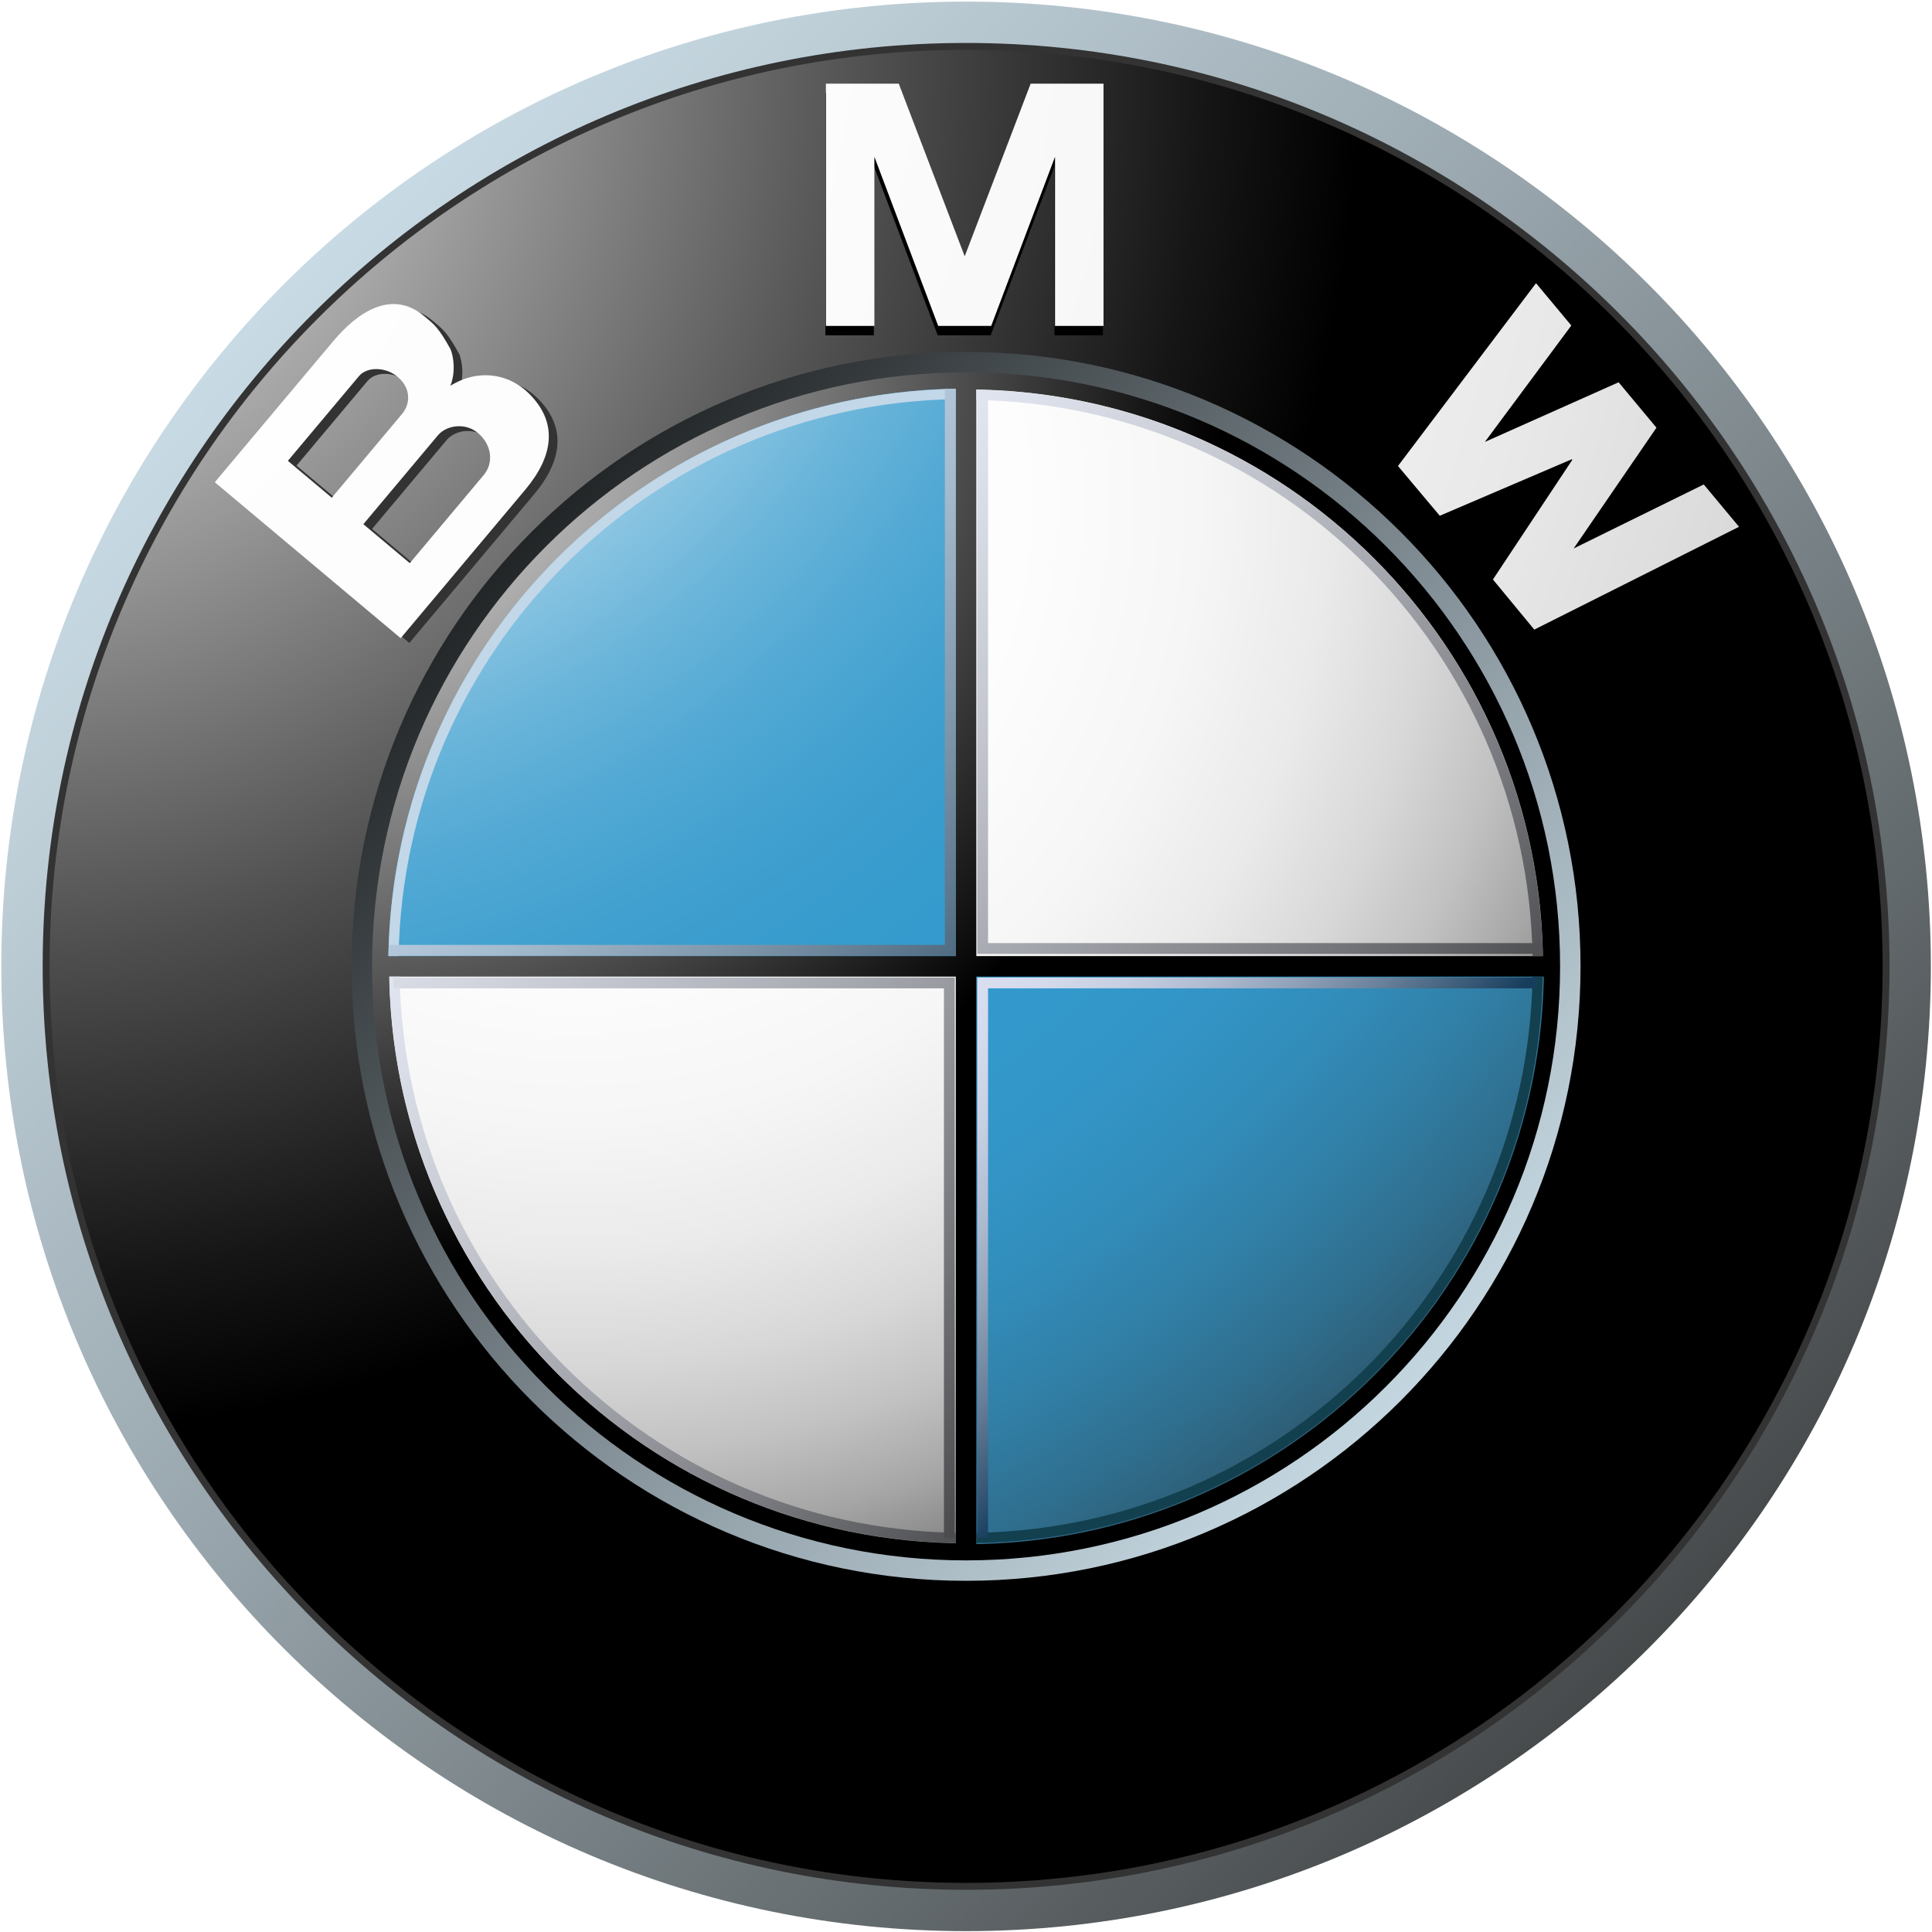
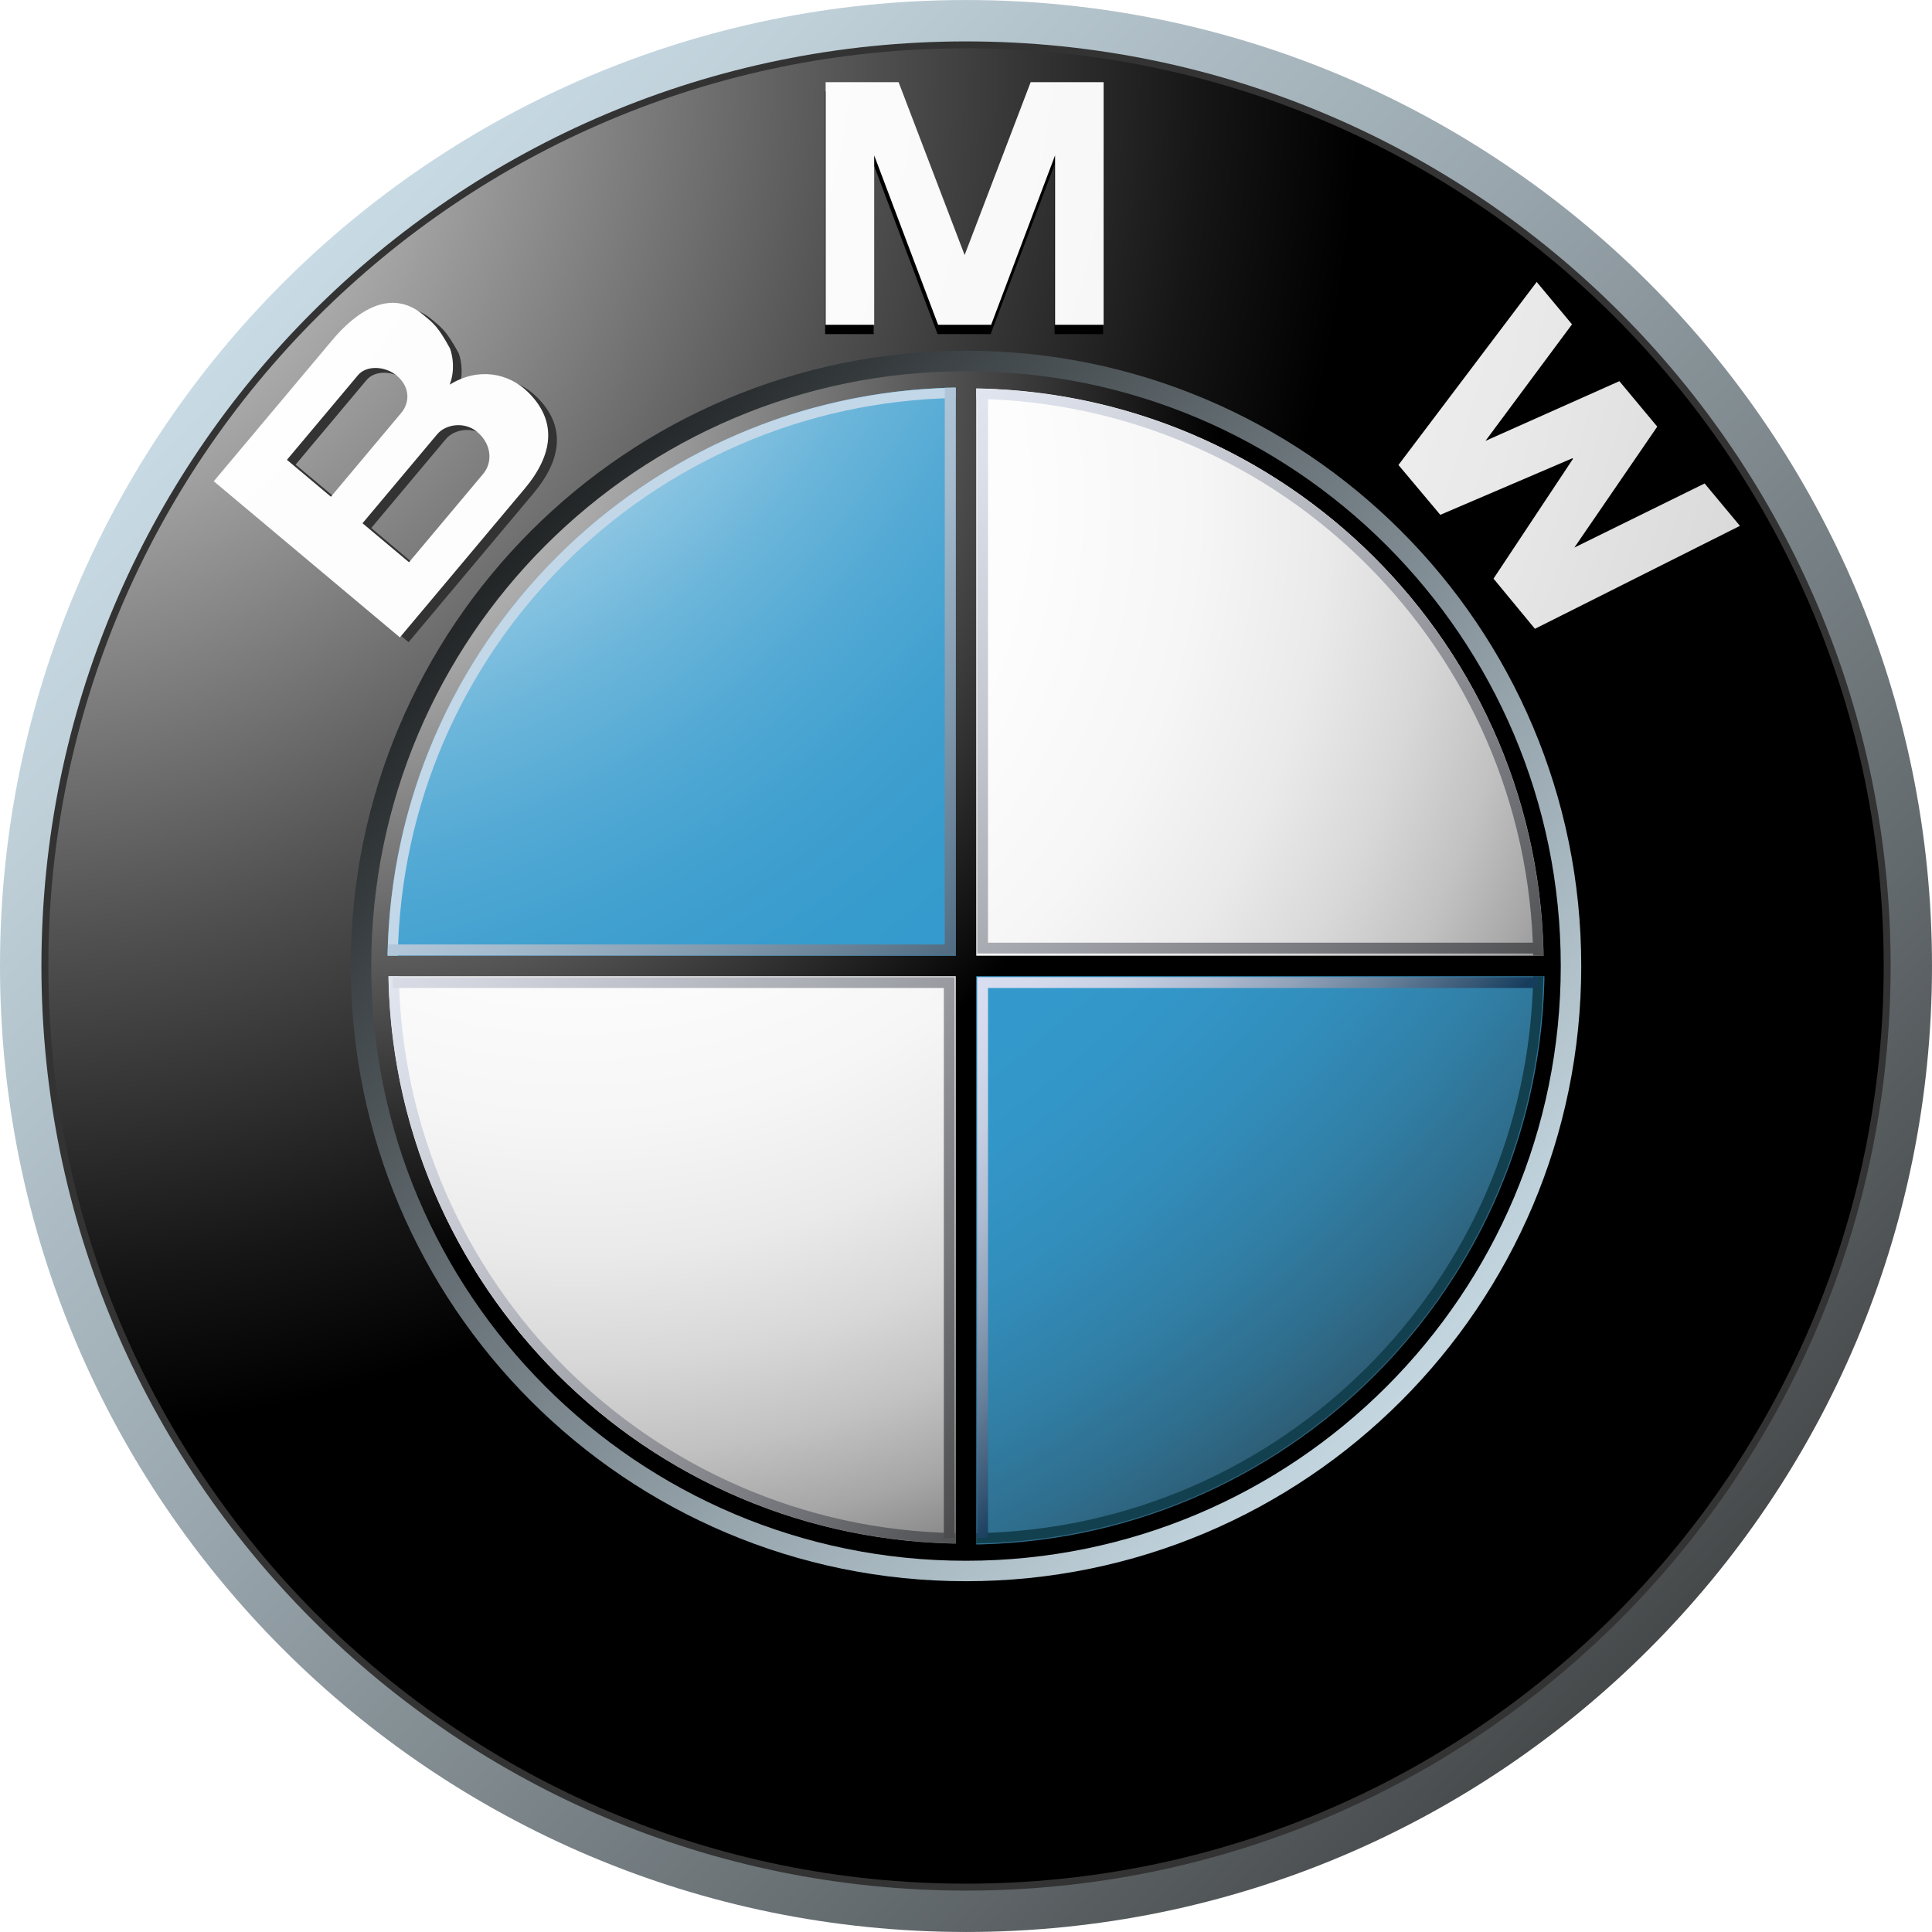
- <svg xmlns="http://www.w3.org/2000/svg" xmlns:xlink="http://www.w3.org/1999/xlink" height="1015" viewBox="-.68 -.847 1015 1015" width="1015">
-   <linearGradient id="a" gradientUnits="userSpaceOnUse" x1="-74.197" x2="1001.25" y1="-54.648" y2="984.588">
+ <svg xmlns="http://www.w3.org/2000/svg" width="800px" height="800px" viewBox="0 -0.01 1013.718 1013.718">
+   <linearGradient id="a" gradientUnits="userSpaceOnUse" x1="-1120.126" y1="2189.824" x2="-44.679" y2="1150.587" gradientTransform="matrix(1 0 0 -1 1045.93 2135.176)">
    <stop offset="0" stop-color="#dff4ff" />
    <stop offset=".098" stop-color="#d6eaf5" />
    <stop offset=".268" stop-color="#bfd0d9" />
    <stop offset=".488" stop-color="#98a5ac" />
    <stop offset=".747" stop-color="#646b6e" />
    <stop offset="1" stop-color="#2b2b2b" />
  </linearGradient>
-   <radialGradient id="b" cx="-6.317" cy="33.522" gradientUnits="userSpaceOnUse" r="720.108">
-     <stop offset="0" stop-color="#fff" />
+   <path d="M506.86 0C226.94 0 0 226.918 0 506.848c0 279.927 226.94 506.849 506.86 506.849 279.94 0 506.857-226.922 506.857-506.849C1013.719 226.918 786.802 0 506.86 0zm0 988.352c-265.939 0-481.495-215.573-481.495-481.504 0-265.927 215.556-481.512 481.495-481.512 265.938 0 481.511 215.584 481.511 481.512 0 265.93-215.573 481.504-481.511 481.504z" fill="url(#a)" />
+   <path d="M992.004 506.848c0 267.914-217.228 485.134-485.144 485.134-267.919 0-485.123-217.22-485.123-485.134 0-267.929 217.204-485.133 485.123-485.133 267.916 0 485.144 217.204 485.144 485.133z" fill="#333" />
+   <radialGradient id="b" cx="-1052.247" cy="2101.652" r="720.108" gradientTransform="matrix(1 0 0 -1 1045.93 2135.176)" gradientUnits="userSpaceOnUse">
+     <stop offset="0" stop-color="#ffffff" />
    <stop offset=".306" stop-color="#a8a8a8" />
    <stop offset=".646" stop-color="#4f4f4f" />
    <stop offset=".885" stop-color="#161616" />
    <stop offset="1" />
  </radialGradient>
-   <linearGradient id="c" gradientTransform="matrix(-1 0 0 -1 930.9756 1169.306)" gradientUnits="userSpaceOnUse" x1="54.041" x2="738.989" y1="304.847" y2="966.733">
+   <path d="M988.371 506.848c0 265.931-215.573 481.504-481.511 481.504-265.939 0-481.495-215.573-481.495-481.504 0-265.927 215.556-481.512 481.495-481.512 265.938 0 481.511 215.585 481.511 481.512z" fill="url(#b)" />
+   <linearGradient id="c" gradientUnits="userSpaceOnUse" x1="-818.029" y1="1409.977" x2="-133.081" y2="748.092" gradientTransform="matrix(-1 0 0 1 58.906 -545.52)">
    <stop offset="0" stop-color="#dff4ff" />
    <stop offset=".086" stop-color="#d6eaf5" />
    <stop offset=".233" stop-color="#bed0d9" />
    <stop offset=".424" stop-color="#96a4ac" />
    <stop offset=".652" stop-color="#5f686d" />
    <stop offset=".907" stop-color="#1a1d1e" />
    <stop offset="1" />
  </linearGradient>
-   <linearGradient id="d">
-     <stop offset="0" stop-color="#fff" />
+   <path d="M829.677 506.848c0 178.28-144.53 322.804-322.815 322.804-178.289 0-322.819-144.522-322.819-322.804 0-178.289 144.53-322.815 322.819-322.815 178.284-.001 322.815 144.527 322.815 322.815z" fill="url(#c)" />
+   <path d="M519.791 175.308l33.533-88.877v88.877h25.469V48.021h-38.275l-34.814 91.136h.331l-34.812-91.136h-38.276v127.287h25.469V86.431l33.533 88.877zM869.313 232.384l-43.514 63.447 68.347-33.615 18.538 22.231-107.569 54.012-21.735-26.315 41.697-62.869-.247-.31-69.357 29.686-21.984-26.138 72.532-96.044 18.542 22.243-45.417 61.159 70.287-31.349z" />
+   <path d="M281.427 208.068c-10.251-9.951-26.069-12.951-40.939-3.733 2.847-7.363 1.691-14.858.187-19.015-6.414-11.662-8.662-13.137-13.899-17.561-17.097-14.324-35.082-2.093-47.93 13.219l-62.116 74.028 97.65 81.925 65.5-78.047c14.971-17.838 17.282-35.523 1.547-50.816zm-126.321 35.7l37.311-44.464c4.33-5.146 14.106-4.939 20.375.341 6.908 5.795 6.929 14.002 2.289 19.54l-36.896 43.95-23.079-19.367zm102.934 7.393l-38.896 46.353-24.355-20.47 39.186-46.711c4.434-5.281 14.312-6.817 20.974-1.229 7.504 6.312 8.246 15.912 3.091 22.057z" fill="#333" />
+   <radialGradient id="d" cx="-1181.576" cy="2174.985" r="1730.313" gradientTransform="matrix(1 0 0 -1 1045.93 2135.176)" gradientUnits="userSpaceOnUse">
+     <stop offset="0" stop-color="#ffffff" />
    <stop offset=".31" stop-color="#fdfdfd" />
    <stop offset=".451" stop-color="#f6f6f6" />
    <stop offset=".557" stop-color="#e9e9e9" />
    <stop offset=".646" stop-color="#d7d7d7" />
    <stop offset=".724" stop-color="#bfbfbf" />
    <stop offset=".794" stop-color="#a2a2a2" />
-     <stop offset=".859" stop-color="#808080" />
+     <stop offset=".859" stop-color="gray" />
    <stop offset=".92" stop-color="#575757" />
    <stop offset=".975" stop-color="#2b2b2b" />
    <stop offset="1" stop-color="#141414" />
-   </linearGradient>
-   <radialGradient id="e" cx="-135.647" cy="-39.812" gradientUnits="userSpaceOnUse" r="1730.313" xlink:href="#d" />
-   <radialGradient id="f" cx="-135.723" cy="-39.812" gradientUnits="userSpaceOnUse" r="1730.461" xlink:href="#d" />
-   <radialGradient id="g" cx="-135.817" cy="-40.32" gradientUnits="userSpaceOnUse" r="1731.787" xlink:href="#d" />
-   <linearGradient id="h">
+   </radialGradient>
+   <path fill="url(#d)" d="M520.06 170.39l33.533-88.875v88.875h25.47V43.103h-38.279l-34.811 91.133h.33l-34.812-91.133h-38.278V170.39h25.47V81.515l33.536 88.875z" />
+   <radialGradient id="e" cx="-1181.653" cy="2174.985" r="1730.461" gradientTransform="matrix(1 0 0 -1 1045.93 2135.176)" gradientUnits="userSpaceOnUse">
+     <stop offset="0" stop-color="#ffffff" />
+     <stop offset=".31" stop-color="#fdfdfd" />
+     <stop offset=".451" stop-color="#f6f6f6" />
+     <stop offset=".557" stop-color="#e9e9e9" />
+     <stop offset=".646" stop-color="#d7d7d7" />
+     <stop offset=".724" stop-color="#bfbfbf" />
+     <stop offset=".794" stop-color="#a2a2a2" />
+     <stop offset=".859" stop-color="gray" />
+     <stop offset=".92" stop-color="#575757" />
+     <stop offset=".975" stop-color="#2b2b2b" />
+     <stop offset="1" stop-color="#141414" />
+   </radialGradient>
+   <path fill="url(#e)" d="M869.563 223.844l-43.496 63.449 68.347-33.626 18.52 22.242-107.553 54.012-21.736-26.325 41.7-62.861-.245-.319-69.38 29.698-21.96-26.151 72.531-96.033 18.539 22.234-45.41 61.158 70.26-31.337z" />
+   <radialGradient id="f" cx="-1181.748" cy="2175.493" r="1731.785" gradientTransform="matrix(1 0 0 -1 1045.93 2135.176)" gradientUnits="userSpaceOnUse">
+     <stop offset="0" stop-color="#ffffff" />
+     <stop offset=".31" stop-color="#fdfdfd" />
+     <stop offset=".451" stop-color="#f6f6f6" />
+     <stop offset=".557" stop-color="#e9e9e9" />
+     <stop offset=".646" stop-color="#d7d7d7" />
+     <stop offset=".724" stop-color="#bfbfbf" />
+     <stop offset=".794" stop-color="#a2a2a2" />
+     <stop offset=".859" stop-color="gray" />
+     <stop offset=".92" stop-color="#575757" />
+     <stop offset=".975" stop-color="#2b2b2b" />
+     <stop offset="1" stop-color="#141414" />
+   </radialGradient>
+   <path d="M276.868 205.563c-10.229-9.951-26.068-12.953-40.916-3.743 2.824-7.364 1.67-14.86.166-18.996-6.415-11.682-8.642-13.137-13.923-17.57-17.096-14.333-35.059-2.095-47.887 13.231l-62.14 74.016 97.653 81.926 65.499-78.059c14.954-17.839 17.283-35.512 1.548-50.805zm-126.316 35.698l37.307-44.453c4.312-5.155 14.086-4.949 20.376.319 6.909 5.806 6.93 14.023 2.268 19.54l-36.873 43.959-23.078-19.365zm102.951 7.393l-38.896 46.352-24.398-20.47 39.207-46.721c4.434-5.269 14.291-6.806 20.953-1.216 7.547 6.32 8.29 15.9 3.134 22.055z" fill="url(#f)" />
+   <radialGradient id="g" cx="-871.677" cy="1935.101" r="466.718" gradientTransform="matrix(1 0 0 -1 1045.93 2135.176)" gradientUnits="userSpaceOnUse">
    <stop offset="0" stop-color="#e6e6e6" />
    <stop offset=".104" stop-color="#d6d6d6" />
    <stop offset=".307" stop-color="#adadad" />
    <stop offset=".588" stop-color="#6c6c6c" />
    <stop offset=".933" stop-color="#121212" />
    <stop offset="1" />
-   </linearGradient>
-   <radialGradient id="i" cx="174.253" cy="200.075" gradientUnits="userSpaceOnUse" r="466.718" xlink:href="#h" />
-   <radialGradient id="j" cx="301.906" cy="262.848" gradientUnits="userSpaceOnUse" r="678.742">
-     <stop offset="0" stop-color="#fff" />
+   </radialGradient>
+   <path d="M194.788 506.853c0-172.358 139.725-312.083 312.073-312.083 172.367 0 312.072 139.724 312.072 312.083 0 172.351-139.705 312.07-312.072 312.07-172.35 0-312.073-139.72-312.073-312.07z" fill="url(#g)" />
+   <radialGradient id="h" cx="-744.024" cy="1872.327" r="678.742" gradientTransform="matrix(1 0 0 -1 1045.93 2135.176)" gradientUnits="userSpaceOnUse">
+     <stop offset="0" stop-color="#ffffff" />
    <stop offset=".344" stop-color="#fdfdfd" />
    <stop offset=".481" stop-color="#f6f6f6" />
    <stop offset=".582" stop-color="#eaeaea" />
    <stop offset=".665" stop-color="#d8d8d8" />
    <stop offset=".737" stop-color="#c2c2c2" />
    <stop offset=".802" stop-color="#a6a6a6" />
    <stop offset=".86" stop-color="#848484" />
    <stop offset=".913" stop-color="#5f5f5f" />
    <stop offset=".949" stop-color="#404040" />
    <stop offset=".957" stop-color="#404040" />
    <stop offset="1" stop-color="#404040" />
    <stop offset="1" />
  </radialGradient>
-   <linearGradient id="k">
-     <stop offset=".169" stop-color="#fff" />
+   <path d="M203.76 506.853c0-167.399 135.701-303.112 303.102-303.112s303.12 135.712 303.12 303.112S674.26 809.965 506.861 809.965 203.76 674.253 203.76 506.853z" fill="url(#h)" />
+   <radialGradient id="i" cx="-943.312" cy="2129.614" r="1202.06" gradientTransform="matrix(1 0 0 -1 1045.93 2135.176)" gradientUnits="userSpaceOnUse">
+     <stop offset=".169" stop-color="#ffffff" />
    <stop offset=".196" stop-color="#e0eff7" />
    <stop offset=".241" stop-color="#b2d9ec" />
    <stop offset=".287" stop-color="#8bc5e2" />
    <stop offset=".335" stop-color="#6bb5da" />
    <stop offset=".384" stop-color="#52a9d4" />
    <stop offset=".436" stop-color="#41a0cf" />
    <stop offset=".491" stop-color="#369bcd" />
    <stop offset=".556" stop-color="#39c" />
    <stop offset=".606" stop-color="#3396c8" />
    <stop offset=".655" stop-color="#328ebc" />
    <stop offset=".705" stop-color="#3180a8" />
    <stop offset=".754" stop-color="#2f6d8c" />
    <stop offset=".803" stop-color="#2d5468" />
    <stop offset=".851" stop-color="#2a373d" />
    <stop offset=".871" stop-color="#292929" />
-   </linearGradient>
-   <radialGradient id="l" cx="102.618" cy="5.56" gradientUnits="userSpaceOnUse" r="1202.06" xlink:href="#k" />
-   <radialGradient id="m" cx="102.618" cy="5.551" gradientUnits="userSpaceOnUse" r="1202.037" xlink:href="#k" />
-   <radialGradient id="n" cx="180.627" cy="205.954" gradientUnits="userSpaceOnUse" r="457.773" xlink:href="#h" />
-   <linearGradient id="o">
+   </radialGradient>
+   <path d="M203.284 506.853H506.86V203.277c-167.669 0-303.576 135.908-303.576 303.576z" fill="url(#i)" />
+   <radialGradient id="j" cx="-943.312" cy="2129.623" r="1202.037" gradientTransform="matrix(1 0 0 -1 1045.93 2135.176)" gradientUnits="userSpaceOnUse">
+     <stop offset=".169" stop-color="#ffffff" />
+     <stop offset=".196" stop-color="#e0eff7" />
+     <stop offset=".241" stop-color="#b2d9ec" />
+     <stop offset=".287" stop-color="#8bc5e2" />
+     <stop offset=".335" stop-color="#6bb5da" />
+     <stop offset=".384" stop-color="#52a9d4" />
+     <stop offset=".436" stop-color="#41a0cf" />
+     <stop offset=".491" stop-color="#369bcd" />
+     <stop offset=".556" stop-color="#39c" />
+     <stop offset=".606" stop-color="#3396c8" />
+     <stop offset=".655" stop-color="#328ebc" />
+     <stop offset=".705" stop-color="#3180a8" />
+     <stop offset=".754" stop-color="#2f6d8c" />
+     <stop offset=".803" stop-color="#2d5468" />
+     <stop offset=".851" stop-color="#2a373d" />
+     <stop offset=".871" stop-color="#292929" />
+   </radialGradient>
+   <path d="M506.86 506.853v303.578c167.667 0 303.576-135.933 303.576-303.578H506.86z" fill="url(#j)" />
+   <radialGradient id="k" cx="-865.303" cy="1929.222" r="457.773" gradientTransform="matrix(1 0 0 -1 1045.93 2135.176)" gradientUnits="userSpaceOnUse">
+     <stop offset="0" stop-color="#e6e6e6" />
+     <stop offset=".104" stop-color="#d6d6d6" />
+     <stop offset=".307" stop-color="#adadad" />
+     <stop offset=".588" stop-color="#6c6c6c" />
+     <stop offset=".933" stop-color="#121212" />
+     <stop offset="1" />
+   </radialGradient>
+   <path fill="url(#k)" d="M812.95 501.458H512.242V200.75h-10.766v300.708H200.768v10.767h300.708v300.717h10.766V512.225H812.95z" />
+   <linearGradient id="l" gradientUnits="userSpaceOnUse" x1="-599.096" y1="2043.521" x2="-152.677" y2="1612.133" gradientTransform="matrix(1 0 0 -1 1045.93 2135.176)">
    <stop offset="0" stop-color="#f0f4ff" />
    <stop offset=".109" stop-color="#ebeff9" />
    <stop offset=".247" stop-color="#dce0ea" />
    <stop offset=".403" stop-color="#c4c7cf" />
    <stop offset=".57" stop-color="#a2a4ab" />
    <stop offset=".747" stop-color="#76777c" />
    <stop offset=".929" stop-color="#414243" />
    <stop offset="1" stop-color="#2b2b2b" />
  </linearGradient>
-   <linearGradient id="p" gradientUnits="userSpaceOnUse" x1="446.835" x2="893.254" xlink:href="#o" y1="91.655" y2="523.042" />
-   <linearGradient id="q" gradientUnits="userSpaceOnUse" x1="84.488" x2="530.914" xlink:href="#o" y1="455.87" y2="887.265" />
-   <linearGradient id="r" gradientUnits="userSpaceOnUse" x1="300.459" x2="531.948" y1="302.041" y2="525.736">
+   <path d="M512.242 209.267c160.142 2.848 289.366 132.062 292.232 292.191h5.359c-2.862-163.099-134.481-294.736-297.593-297.583l.002 5.392z" fill="url(#l)" />
+   <path d="M208.729 501.418c2.845-160.347 132.256-289.747 292.604-292.604v-5.383c-163.336 2.856-295.12 134.669-297.987 297.986l5.383.001z" fill="#c2d7e8" />
+   <linearGradient id="m" gradientUnits="userSpaceOnUse" x1="-961.44" y1="1679.306" x2="-515.015" y2="1247.911" gradientTransform="matrix(1 0 0 -1 1045.93 2135.176)">
+     <stop offset="0" stop-color="#f0f4ff" />
+     <stop offset=".109" stop-color="#ebeff9" />
+     <stop offset=".247" stop-color="#dce0ea" />
+     <stop offset=".403" stop-color="#c4c7cf" />
+     <stop offset=".57" stop-color="#a2a4ab" />
+     <stop offset=".747" stop-color="#76777c" />
+     <stop offset=".929" stop-color="#414243" />
+     <stop offset="1" stop-color="#2b2b2b" />
+   </linearGradient>
+   <path d="M501.476 804.433c-160.14-2.844-289.364-132.068-292.211-292.208h-5.381c2.865 163.108 134.483 294.75 297.593 297.595l-.001-5.387z" fill="url(#m)" />
+   <path d="M804.475 512.225c-2.866 160.14-132.092 289.364-292.232 292.208v5.387c163.11-2.845 294.747-134.485 297.593-297.595h-5.361z" fill="#12404f" />
+   <linearGradient id="n" gradientUnits="userSpaceOnUse" x1="-745.471" y1="1833.135" x2="-513.982" y2="1609.44" gradientTransform="matrix(1 0 0 -1 1045.93 2135.176)">
    <stop offset="0" stop-color="#c2d7e8" />
    <stop offset=".134" stop-color="#bacfe1" />
    <stop offset=".343" stop-color="#a4bacd" />
    <stop offset=".6" stop-color="#8098ac" />
    <stop offset=".894" stop-color="#4e697f" />
    <stop offset="1" stop-color="#3a566d" />
  </linearGradient>
-   <linearGradient id="s" gradientUnits="userSpaceOnUse" x1="184.524" x2="626.457" y1="356.854" y2="783.908">
+   <path fill="url(#n)" d="M495.724 203.432v292.119h-292.11v5.764h297.862V203.432z" />
+   <linearGradient id="o" gradientUnits="userSpaceOnUse" x1="-861.404" y1="1778.32" x2="-419.473" y2="1351.268" gradientTransform="matrix(1 0 0 -1 1045.93 2135.176)">
    <stop offset="0" stop-color="#f0f4ff" />
    <stop offset=".097" stop-color="#e8ebf6" />
    <stop offset=".257" stop-color="#d1d4dd" />
    <stop offset=".459" stop-color="#abaeb5" />
    <stop offset=".695" stop-color="#78797d" />
    <stop offset=".958" stop-color="#363637" />
    <stop offset="1" stop-color="#2b2b2b" />
  </linearGradient>
-   <linearGradient id="t" gradientUnits="userSpaceOnUse" x1="510.257" x2="665.275" y1="515.267" y2="665.066">
+   <path fill="url(#o)" d="M495.229 806.995V518.391h-289.2V512.7h294.892V806.995z" />
+   <linearGradient id="p" gradientUnits="userSpaceOnUse" x1="-535.674" y1="1619.907" x2="-380.656" y2="1470.109" gradientTransform="matrix(1 0 0 -1 1045.93 2135.176)">
    <stop offset="0" stop-color="#d9def0" />
    <stop offset=".123" stop-color="#d4daec" />
    <stop offset=".263" stop-color="#c7cfe2" />
    <stop offset=".411" stop-color="#b0bcd1" />
    <stop offset=".566" stop-color="#90a1b8" />
    <stop offset=".725" stop-color="#677f99" />
    <stop offset=".885" stop-color="#355674" />
    <stop offset=".972" stop-color="#173d5d" />
  </linearGradient>
-   <linearGradient id="u" gradientUnits="userSpaceOnUse" x1="351.678" x2="793.132" xlink:href="#o" y1="194.776" y2="621.366" />
-   <path d="m506.86 0c-279.92 0-506.86 226.918-506.86 506.848 0 279.926 226.94 506.848 506.86 506.848 279.94 0 506.857-226.922 506.857-506.848.001-279.93-226.916-506.848-506.857-506.848zm0 988.352c-265.939 0-481.495-215.574-481.495-481.504 0-265.927 215.556-481.512 481.495-481.512 265.937 0 481.511 215.584 481.511 481.512 0 265.93-215.574 481.504-481.511 481.504z" fill="url(#a)" />
-   <path d="m992.003 506.848c0 267.914-217.227 485.133-485.143 485.133-267.919 0-485.123-217.219-485.123-485.133 0-267.929 217.204-485.133 485.123-485.133 267.916 0 485.143 217.204 485.143 485.133z" fill="#333" />
-   <path d="m988.371 506.848c0 265.93-215.574 481.504-481.511 481.504-265.939 0-481.495-215.574-481.495-481.504 0-265.927 215.556-481.512 481.495-481.512 265.937 0 481.511 215.585 481.511 481.512z" fill="url(#b)" />
-   <path d="m829.676 506.848c0 178.28-144.53 322.803-322.815 322.803-178.289 0-322.819-144.522-322.819-322.803 0-178.289 144.53-322.816 322.819-322.816 178.285 0 322.815 144.528 322.815 322.816z" fill="url(#c)" />
-   <polygon points="519.79 175.308 553.324 86.431 553.324 175.308 578.792 175.308 578.792 48.021 540.518 48.021 505.704 139.157 506.035 139.157 471.223 48.021 432.947 48.021 432.947 175.308 458.416 175.308 458.416 86.431 491.949 175.308" />
-   <polygon points="869.313 232.384 825.798 295.831 894.146 262.216 912.684 284.447 805.115 338.459 783.379 312.144 825.077 249.275 824.83 248.965 755.473 278.651 733.489 252.513 806.021 156.469 824.563 178.712 779.146 239.871 849.433 208.522" />
-   <path d="m281.427 208.068c-10.251-9.951-26.069-12.951-40.939-3.733 2.847-7.363 1.691-14.858.186-19.015-6.414-11.662-8.662-13.137-13.899-17.561-17.097-14.324-35.082-2.093-47.93 13.219l-62.116 74.028 97.651 81.925 65.5-78.047c14.971-17.838 17.282-35.523 1.547-50.816zm-126.321 35.7l37.311-44.464c4.33-5.146 14.106-4.94 20.375.341 6.908 5.795 6.928 14.002 2.289 19.54l-36.896 43.95zm102.934 7.393l-38.896 46.353-24.355-20.47 39.185-46.711c4.434-5.281 14.313-6.817 20.974-1.229 7.505 6.312 8.247 15.912 3.092 22.057z" fill="#333" />
-   <polygon fill="url(#e)" points="520.06 170.39 553.592 81.515 553.592 170.39 579.063 170.39 579.063 43.103 540.784 43.103 505.973 134.236 506.303 134.236 471.491 43.103 433.212 43.103 433.212 170.39 458.683 170.39 458.683 81.515 492.218 170.39" />
-   <polygon fill="url(#f)" points="869.563 223.844 826.067 287.293 894.413 253.667 912.934 275.909 805.38 329.921 783.645 303.596 825.345 240.735 825.1 240.416 755.72 270.114 733.759 243.963 806.291 147.93 824.83 170.164 779.419 231.322 849.68 199.985" />
-   <path d="m276.868 205.563c-10.23-9.951-26.069-12.953-40.916-3.743 2.824-7.364 1.67-14.86.166-18.996-6.415-11.682-8.642-13.137-13.923-17.57-17.096-14.333-35.059-2.095-47.887 13.231l-62.139 74.016 97.653 81.926 65.499-78.059c14.953-17.839 17.282-35.512 1.547-50.805zm-126.317 35.698l37.307-44.453c4.312-5.155 14.086-4.949 20.376.319 6.909 5.806 6.93 14.023 2.268 19.54l-36.873 43.959zm102.952 7.393l-38.896 46.352-24.398-20.47 39.207-46.721c4.433-5.269 14.291-6.806 20.953-1.216 7.547 6.32 8.29 15.9 3.134 22.055z" fill="url(#g)" />
-   <path d="m194.788 506.852c0-172.358 139.724-312.082 312.073-312.082 172.367 0 312.072 139.724 312.072 312.082 0 172.351-139.705 312.071-312.072 312.071-172.35 0-312.073-139.72-312.073-312.071z" fill="url(#i)" />
-   <path d="m203.759 506.852c0-167.399 135.702-303.112 303.102-303.112s303.12 135.712 303.12 303.112c0 167.401-135.721 303.113-303.12 303.113s-303.102-135.712-303.102-303.113z" fill="url(#j)" />
-   <path d="m203.284 506.852h303.576v-303.575c-167.669 0-303.576 135.908-303.576 303.575z" fill="url(#l)" />
-   <path d="m506.86 506.852v303.579c167.667 0 303.576-135.933 303.576-303.579z" fill="url(#m)" />
-   <polygon fill="url(#n)" points="812.95 501.458 512.242 501.458 512.242 200.75 501.476 200.75 501.476 501.458 200.768 501.458 200.768 512.225 501.476 512.225 501.476 812.942 512.242 812.942 512.242 512.225 812.95 512.225" />
-   <path d="m512.242 209.267c160.141 2.848 289.366 132.062 292.232 292.191h5.36c-2.863-163.099-134.482-294.736-297.593-297.583v5.392z" fill="url(#p)" />
-   <path d="m208.729 501.418c2.845-160.347 132.256-289.747 292.604-292.604v-5.383c-163.336 2.856-295.12 134.669-297.987 297.986h5.383z" fill="#c2d7e8" />
-   <path d="m501.476 804.433c-160.139-2.844-289.364-132.069-292.211-292.208h-5.381c2.866 163.108 134.484 294.75 297.593 297.594v-5.386z" fill="url(#q)" />
-   <path d="m804.475 512.225c-2.866 160.139-132.092 289.364-292.232 292.208v5.386c163.11-2.844 294.747-134.485 297.593-297.594z" fill="#12404f" />
-   <polygon fill="url(#r)" points="495.724 203.432 495.724 495.551 203.614 495.551 203.614 501.315 495.724 501.315 501.476 501.315 501.476 495.551 501.476 203.432" />
-   <polygon fill="url(#s)" points="495.229 806.995 495.229 518.391 206.029 518.391 206.029 512.7 495.229 512.7 500.92 512.7 500.92 518.391 500.92 806.995" />
-   <polygon fill="url(#t)" points="518.409 806.995 518.409 518.391 807.011 518.391 807.011 512.7 518.409 512.7 512.737 512.7 512.737 518.391 512.737 806.995" />
-   <polygon fill="url(#u)" points="518.409 206.011 518.409 494.613 807.011 494.613 807.011 500.295 518.409 500.295 512.737 500.295 512.737 494.613 512.737 206.011" />
+   <path fill="url(#p)" d="M518.409 806.995V518.391h288.602V512.7H512.737V806.995z" />
+   <linearGradient id="q" gradientUnits="userSpaceOnUse" x1="-694.251" y1="1940.398" x2="-252.797" y2="1513.809" gradientTransform="matrix(1 0 0 -1 1045.93 2135.176)">
+     <stop offset="0" stop-color="#f0f4ff" />
+     <stop offset=".109" stop-color="#ebeff9" />
+     <stop offset=".247" stop-color="#dce0ea" />
+     <stop offset=".403" stop-color="#c4c7cf" />
+     <stop offset=".57" stop-color="#a2a4ab" />
+     <stop offset=".747" stop-color="#76777c" />
+     <stop offset=".929" stop-color="#414243" />
+     <stop offset="1" stop-color="#2b2b2b" />
+   </linearGradient>
+   <path fill="url(#q)" d="M518.409 206.011v288.602h288.602v5.682H512.737V206.011z" />
</svg>
